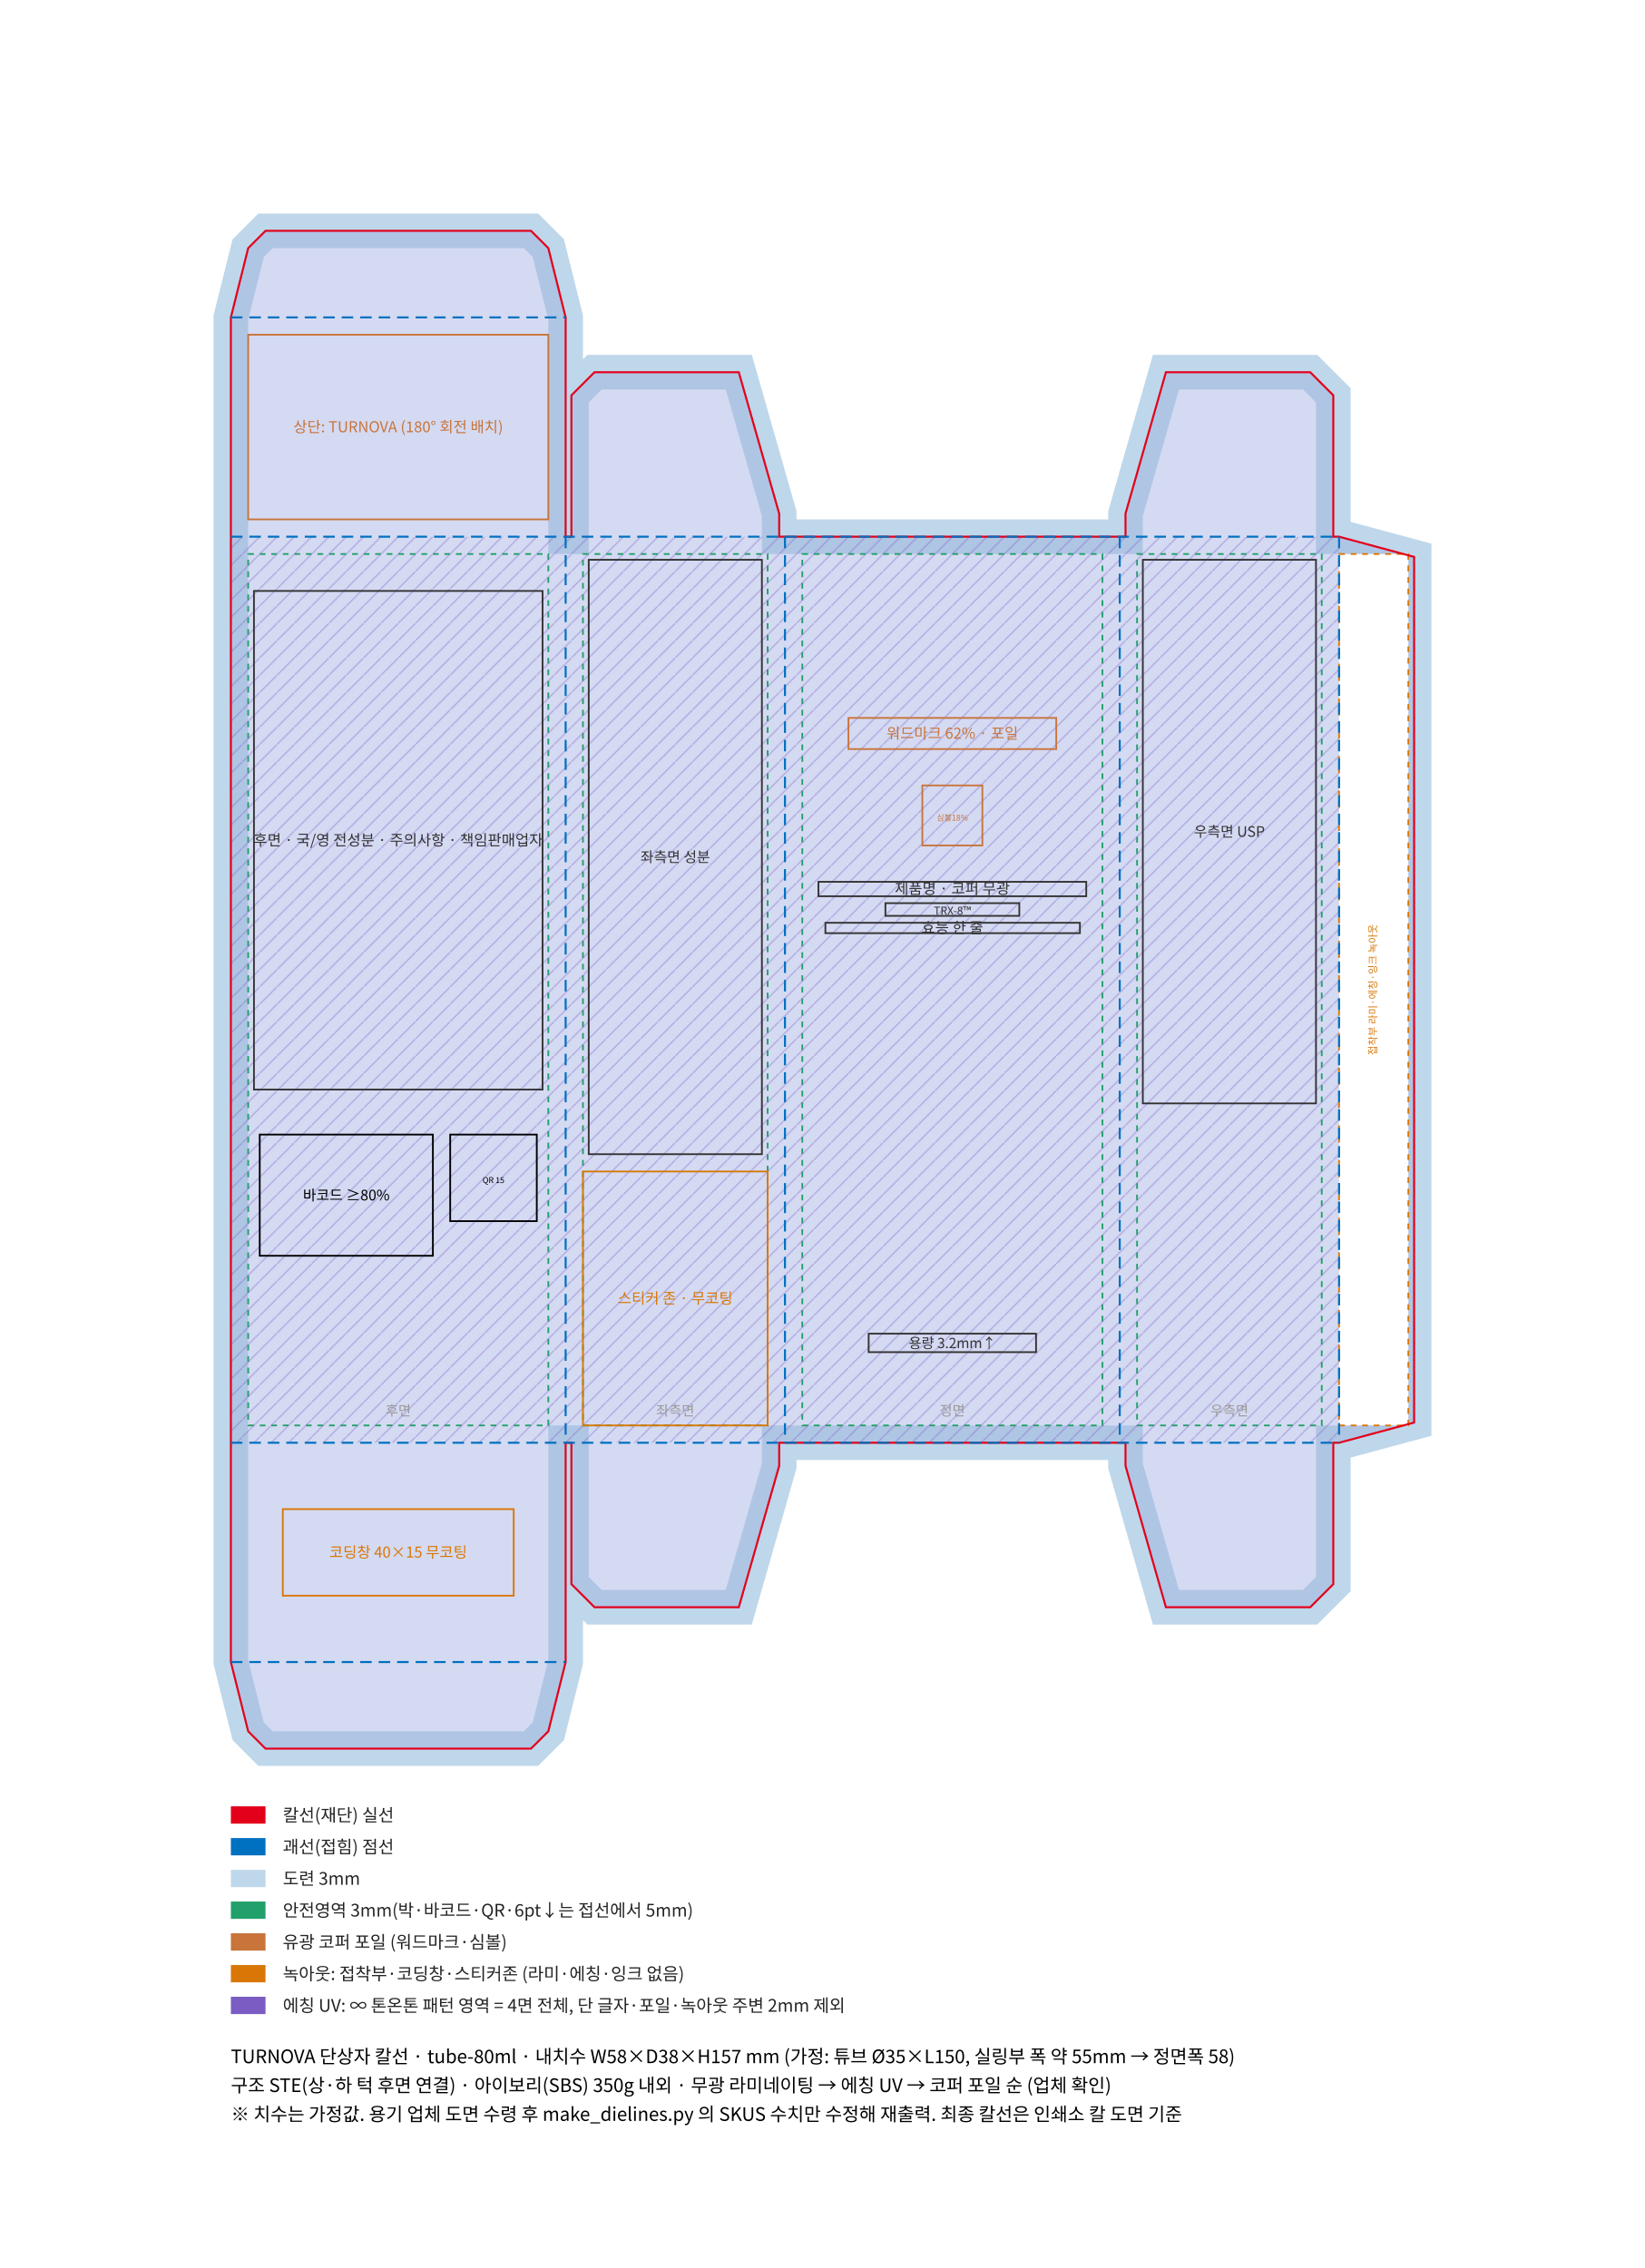
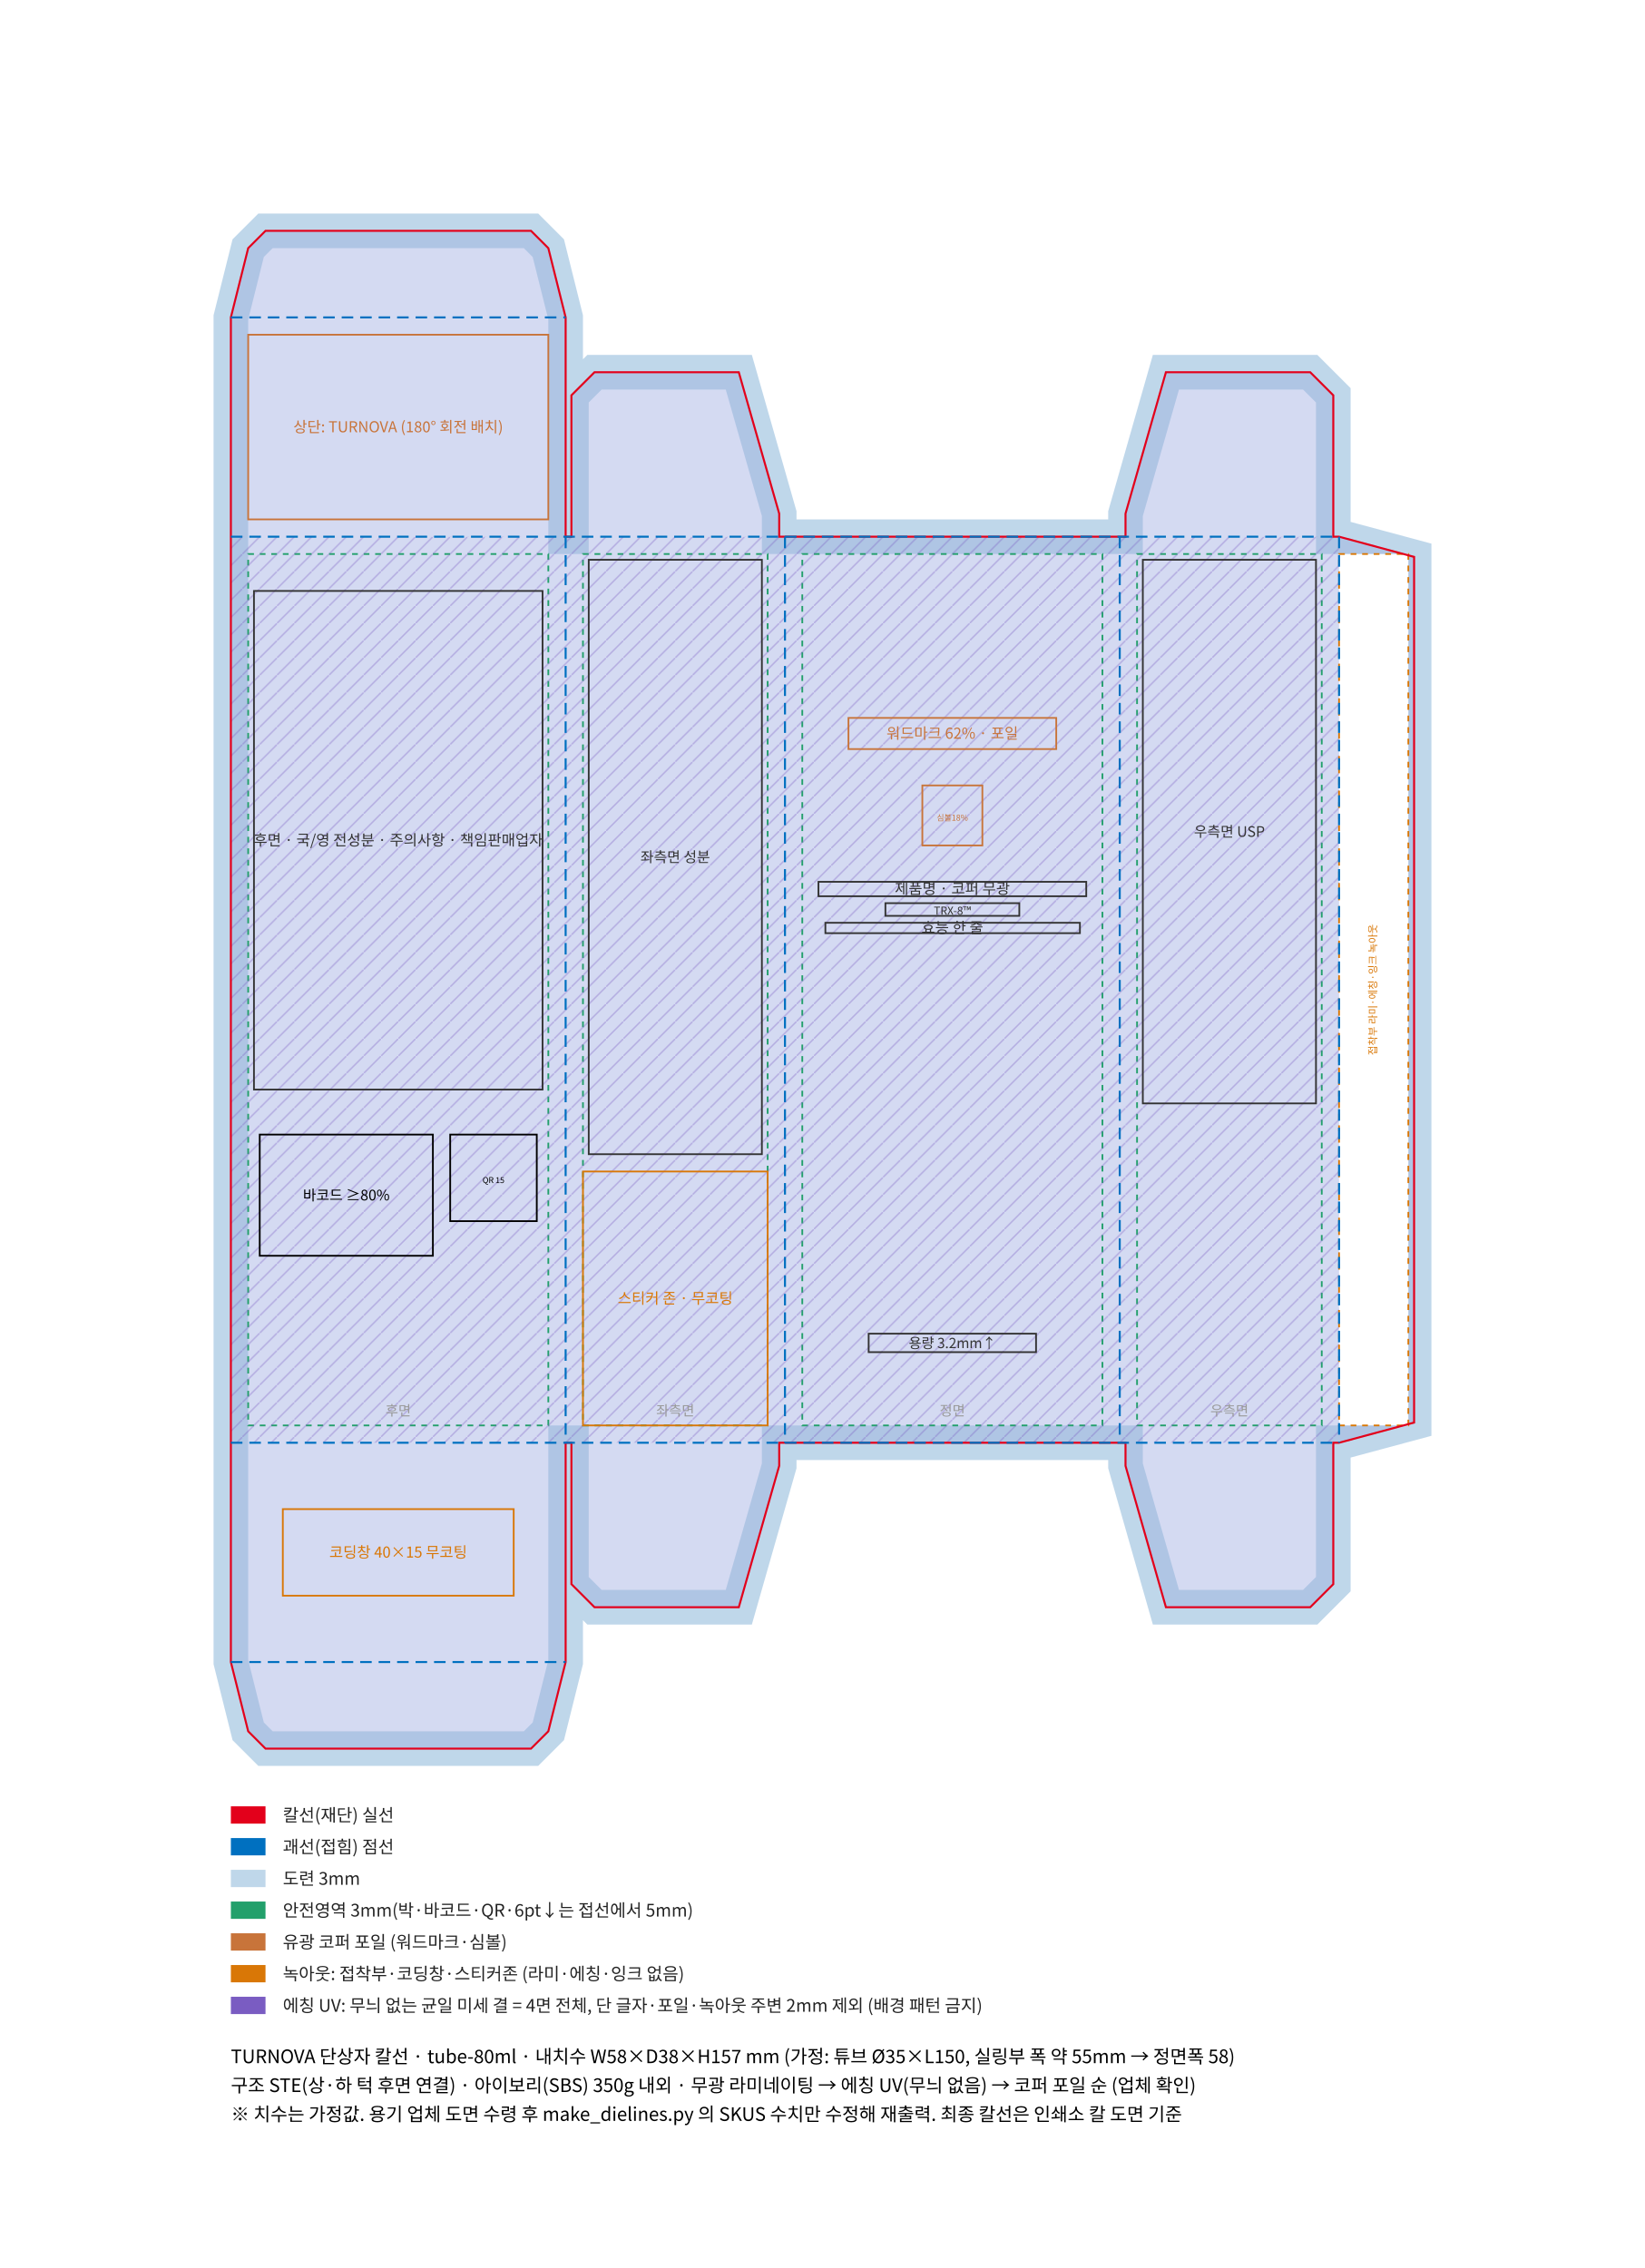
<svg xmlns="http://www.w3.org/2000/svg" width="285mm" height="393mm" viewBox="0 0 285 393" font-family="Noto Sans CJK KR,Noto Sans KR,WenQuanYi Zen Hei,sans-serif">
  <rect width="100%" height="100%" fill="#fff" />
  <g id="BLEED">
    <polygon points="40.0,93.0 40.0,55.0 43.0,43.0 46.0,40.0 92.0,40.0 95.0,43.0 98.0,55.0 98.0,93.0 99.0,93.0 99.0,68.5 103.0,64.5 128.0,64.5 135.0,89.0 135.0,93.0 136.0,93.0 194.0,93.0 195.0,93.0 195.0,89.0 202.0,64.5 227.0,64.5 231.0,68.5 231.0,93.0 232.0,93.0 245.0,96.5 245.0,246.5 232.0,250.0 231.0,250.0 231.0,274.5 227.0,278.5 202.0,278.5 195.0,254.0 195.0,250.0 194.0,250.0 136.0,250.0 135.0,250.0 135.0,254.0 128.0,278.5 103.0,278.5 99.0,274.5 99.0,250.0 98.0,250.0 98.0,288.0 95.0,300.0 92.0,303.0 46.0,303.0 43.0,300.0 40.0,288.0 40.0,250.0" fill="#E8EEFA" stroke="#BFD7EA" stroke-width="6" stroke-linejoin="miter" />
    <polygon points="40.0,93.0 40.0,55.0 43.0,43.0 46.0,40.0 92.0,40.0 95.0,43.0 98.0,55.0 98.0,93.0 99.0,93.0 99.0,68.5 103.0,64.5 128.0,64.5 135.0,89.0 135.0,93.0 136.0,93.0 194.0,93.0 195.0,93.0 195.0,89.0 202.0,64.5 227.0,64.5 231.0,68.5 231.0,93.0 232.0,93.0 245.0,96.5 245.0,246.5 232.0,250.0 231.0,250.0 231.0,274.5 227.0,278.5 202.0,278.5 195.0,254.0 195.0,250.0 194.0,250.0 136.0,250.0 135.0,250.0 135.0,254.0 128.0,278.5 103.0,278.5 99.0,274.5 99.0,250.0 98.0,250.0 98.0,288.0 95.0,300.0 92.0,303.0 46.0,303.0 43.0,300.0 40.0,288.0 40.0,250.0" fill="#1E22AA" fill-opacity="0.10" />
  </g>
  <rect x="43.0" y="96.0" width="52.0" height="151.0" fill="none" stroke="#22A06B" stroke-width="0.3" stroke-dasharray="1,1" />
  <rect x="101.0" y="96.0" width="32.0" height="151.0" fill="none" stroke="#22A06B" stroke-width="0.3" stroke-dasharray="1,1" />
  <rect x="139.0" y="96.0" width="52.0" height="151.0" fill="none" stroke="#22A06B" stroke-width="0.3" stroke-dasharray="1,1" />
  <rect x="197.0" y="96.0" width="32.0" height="151.0" fill="none" stroke="#22A06B" stroke-width="0.3" stroke-dasharray="1,1" />
  <defs>
    <pattern id="etch" width="3" height="3" patternUnits="userSpaceOnUse">
      <path d="M0,3 L3,0" stroke="#7A5CC2" stroke-width="0.25" />
    </pattern>
  </defs>
  <rect x="40" y="93" width="192" height="157" fill="url(#etch)" opacity="0.35" />
  <rect x="147.0" y="124.4" width="36.0" height="5.4" fill="none" stroke="#C8743A" stroke-width="0.3" />
  <text x="165.0" y="128.0" font-size="2.6" fill="#C8743A" text-anchor="middle">워드마크 62% · 포일</text>
  <rect x="159.8" y="136.1" width="10.4" height="10.4" fill="none" stroke="#C8743A" stroke-width="0.3" />
  <text x="165.0" y="142.2" font-size="1.4" fill="#C8743A" text-anchor="middle">심볼18%</text>
  <rect x="141.8" y="152.8" width="46.4" height="2.5" fill="none" stroke="#333" stroke-width="0.3" />
  <text x="165.0" y="154.9" font-size="2.6" fill="#333" text-anchor="middle">제품명 · 코퍼 무광</text>
  <rect x="153.4" y="156.5" width="23.2" height="2.2" fill="none" stroke="#333" stroke-width="0.3" />
  <text x="165.0" y="158.5" font-size="1.9" fill="#333" text-anchor="middle">TRX-8™</text>
  <rect x="143.0" y="159.9" width="44.1" height="1.8" fill="none" stroke="#333" stroke-width="0.3" />
  <text x="165.0" y="161.7" font-size="2.6" fill="#333" text-anchor="middle">효능 한 줄</text>
  <rect x="150.5" y="231.1" width="29.0" height="3.2" fill="none" stroke="#333" stroke-width="0.3" />
  <text x="165.0" y="233.6" font-size="2.4" fill="#333" text-anchor="middle">용량 3.2mm↑</text>
  <rect x="198.0" y="97.0" width="30.0" height="94.2" fill="none" stroke="#333" stroke-width="0.3" />
  <text x="213.0" y="145.0" font-size="2.5" fill="#333" text-anchor="middle">우측면 USP</text>
  <rect x="102.0" y="97.0" width="30.0" height="103.0" fill="none" stroke="#333" stroke-width="0.3" />
  <text x="117.0" y="149.4" font-size="2.5" fill="#333" text-anchor="middle">좌측면 성분</text>
  <rect x="101.0" y="203.0" width="32.0" height="44.0" fill="none" stroke="#D97706" stroke-width="0.3" />
  <text x="117.0" y="225.9" font-size="2.6" fill="#D97706" text-anchor="middle">스티커 존 · 무코팅</text>
  <rect x="44.0" y="102.4" width="50.0" height="86.4" fill="none" stroke="#333" stroke-width="0.3" />
  <text x="69.0" y="146.5" font-size="2.6" fill="#333" text-anchor="middle">후면 · 국/영 전성분 · 주의사항 · 책임판매업자</text>
  <rect x="45.0" y="196.6" width="30.0" height="21.0" fill="none" stroke="#000" stroke-width="0.3" />
  <text x="60.0" y="208.0" font-size="2.5" fill="#000" text-anchor="middle">바코드 ≥80%</text>
  <rect x="78.0" y="196.6" width="15.0" height="15.0" fill="none" stroke="#000" stroke-width="0.3" />
  <text x="85.5" y="205.0" font-size="1.4" fill="#000" text-anchor="middle">QR 15</text>
  <rect x="43.0" y="58.0" width="52.0" height="32.0" fill="none" stroke="#C8743A" stroke-width="0.3" />
  <text x="69.0" y="74.9" font-size="2.6" fill="#C8743A" text-anchor="middle">상단: TURNOVA (180° 회전 배치)</text>
  <rect x="49.0" y="261.5" width="40.0" height="15.0" fill="none" stroke="#D97706" stroke-width="0.3" />
  <text x="69.0" y="269.9" font-size="2.6" fill="#D97706" text-anchor="middle">코딩창 40×15 무코팅</text>
  <rect x="232" y="96" width="12" height="151" fill="#fff" stroke="#D97706" stroke-width="0.3" stroke-dasharray="1,1" />
  <text x="238.5" y="171.5" font-size="1.8" fill="#D97706" text-anchor="middle" transform="rotate(-90 238.5 171.5)">접착부 라미·에칭·잉크 녹아웃</text>
  <polygon id="CUT" points="40.0,93.0 40.0,55.0 43.0,43.0 46.0,40.0 92.0,40.0 95.0,43.0 98.0,55.0 98.0,93.0 99.0,93.0 99.0,68.5 103.0,64.5 128.0,64.5 135.0,89.0 135.0,93.0 136.0,93.0 194.0,93.0 195.0,93.0 195.0,89.0 202.0,64.5 227.0,64.5 231.0,68.5 231.0,93.0 232.0,93.0 245.0,96.5 245.0,246.5 232.0,250.0 231.0,250.0 231.0,274.5 227.0,278.5 202.0,278.5 195.0,254.0 195.0,250.0 194.0,250.0 136.0,250.0 135.0,250.0 135.0,254.0 128.0,278.5 103.0,278.5 99.0,274.5 99.0,250.0 98.0,250.0 98.0,288.0 95.0,300.0 92.0,303.0 46.0,303.0 43.0,300.0 40.0,288.0 40.0,250.0" fill="none" stroke="#E3001B" stroke-width="0.35" />
  <line x1="98" y1="93" x2="98" y2="250" stroke="#0070C0" stroke-width="0.35" stroke-dasharray="2,1.2" />
  <line x1="136" y1="93" x2="136" y2="250" stroke="#0070C0" stroke-width="0.35" stroke-dasharray="2,1.2" />
  <line x1="194" y1="93" x2="194" y2="250" stroke="#0070C0" stroke-width="0.35" stroke-dasharray="2,1.2" />
  <line x1="232" y1="93" x2="232" y2="250" stroke="#0070C0" stroke-width="0.35" stroke-dasharray="2,1.2" />
  <line x1="40" y1="93" x2="232" y2="93" stroke="#0070C0" stroke-width="0.35" stroke-dasharray="2,1.2" />
  <line x1="40" y1="250" x2="232" y2="250" stroke="#0070C0" stroke-width="0.35" stroke-dasharray="2,1.2" />
  <line x1="40" y1="55" x2="98" y2="55" stroke="#0070C0" stroke-width="0.35" stroke-dasharray="2,1.2" />
  <line x1="40" y1="288" x2="98" y2="288" stroke="#0070C0" stroke-width="0.35" stroke-dasharray="2,1.2" />
  <text x="69.0" y="245.29" font-size="2.4" fill="#999" text-anchor="middle">후면</text>
  <text x="117.0" y="245.29" font-size="2.4" fill="#999" text-anchor="middle">좌측면</text>
  <text x="165.0" y="245.29" font-size="2.4" fill="#999" text-anchor="middle">정면</text>
  <text x="213.0" y="245.29" font-size="2.4" fill="#999" text-anchor="middle">우측면</text>
  <rect x="40" y="313.0" width="6" height="3" fill="#E3001B" />
  <text x="49" y="315.6" font-size="3" fill="#222">칼선(재단) 실선</text>
  <rect x="40" y="318.5" width="6" height="3" fill="#0070C0" />
  <text x="49" y="321.1" font-size="3" fill="#222">괘선(접힘) 점선</text>
  <rect x="40" y="324.0" width="6" height="3" fill="#BFD7EA" />
  <text x="49" y="326.6" font-size="3" fill="#222">도련 3mm</text>
  <rect x="40" y="329.5" width="6" height="3" fill="#22A06B" />
  <text x="49" y="332.1" font-size="3" fill="#222">안전영역 3mm(박·바코드·QR·6pt↓는 접선에서 5mm)</text>
  <rect x="40" y="335.0" width="6" height="3" fill="#C8743A" />
  <text x="49" y="337.6" font-size="3" fill="#222">유광 코퍼 포일 (워드마크·심볼)</text>
  <rect x="40" y="340.5" width="6" height="3" fill="#D97706" />
  <text x="49" y="343.1" font-size="3" fill="#222">녹아웃: 접착부·코딩창·스티커존 (라미·에칭·잉크 없음)</text>
  <rect x="40" y="346.0" width="6" height="3" fill="#7A5CC2" />
-   <text x="49" y="348.6" font-size="3" fill="#222">에칭 UV: ∞ 톤온톤 패턴 영역 = 4면 전체, 단 글자·포일·녹아웃 주변 2mm 제외</text>
+   <text x="49" y="348.6" font-size="3" fill="#222">에칭 UV: 무늬 없는 균일 미세 결 = 4면 전체, 단 글자·포일·녹아웃 주변 2mm 제외 (배경 패턴 금지)</text>
  <text x="40" y="357.5" font-size="3.2" fill="#000">TURNOVA 단상자 칼선 · tube-80ml · 내치수 W58×D38×H157 mm (가정: 튜브 Ø35×L150, 실링부 폭 약 55mm → 정면폭 58)</text>
-   <text x="40" y="362.5" font-size="3.2" fill="#000">구조 STE(상·하 턱 후면 연결) · 아이보리(SBS) 350g 내외 · 무광 라미네이팅 → 에칭 UV → 코퍼 포일 순 (업체 확인)</text>
+   <text x="40" y="362.5" font-size="3.2" fill="#000">구조 STE(상·하 턱 후면 연결) · 아이보리(SBS) 350g 내외 · 무광 라미네이팅 → 에칭 UV(무늬 없음) → 코퍼 포일 순 (업체 확인)</text>
  <text x="40" y="367.5" font-size="3.2" fill="#000">※ 치수는 가정값. 용기 업체 도면 수령 후 make_dielines.py 의 SKUS 수치만 수정해 재출력. 최종 칼선은 인쇄소 칼 도면 기준</text>
</svg>
